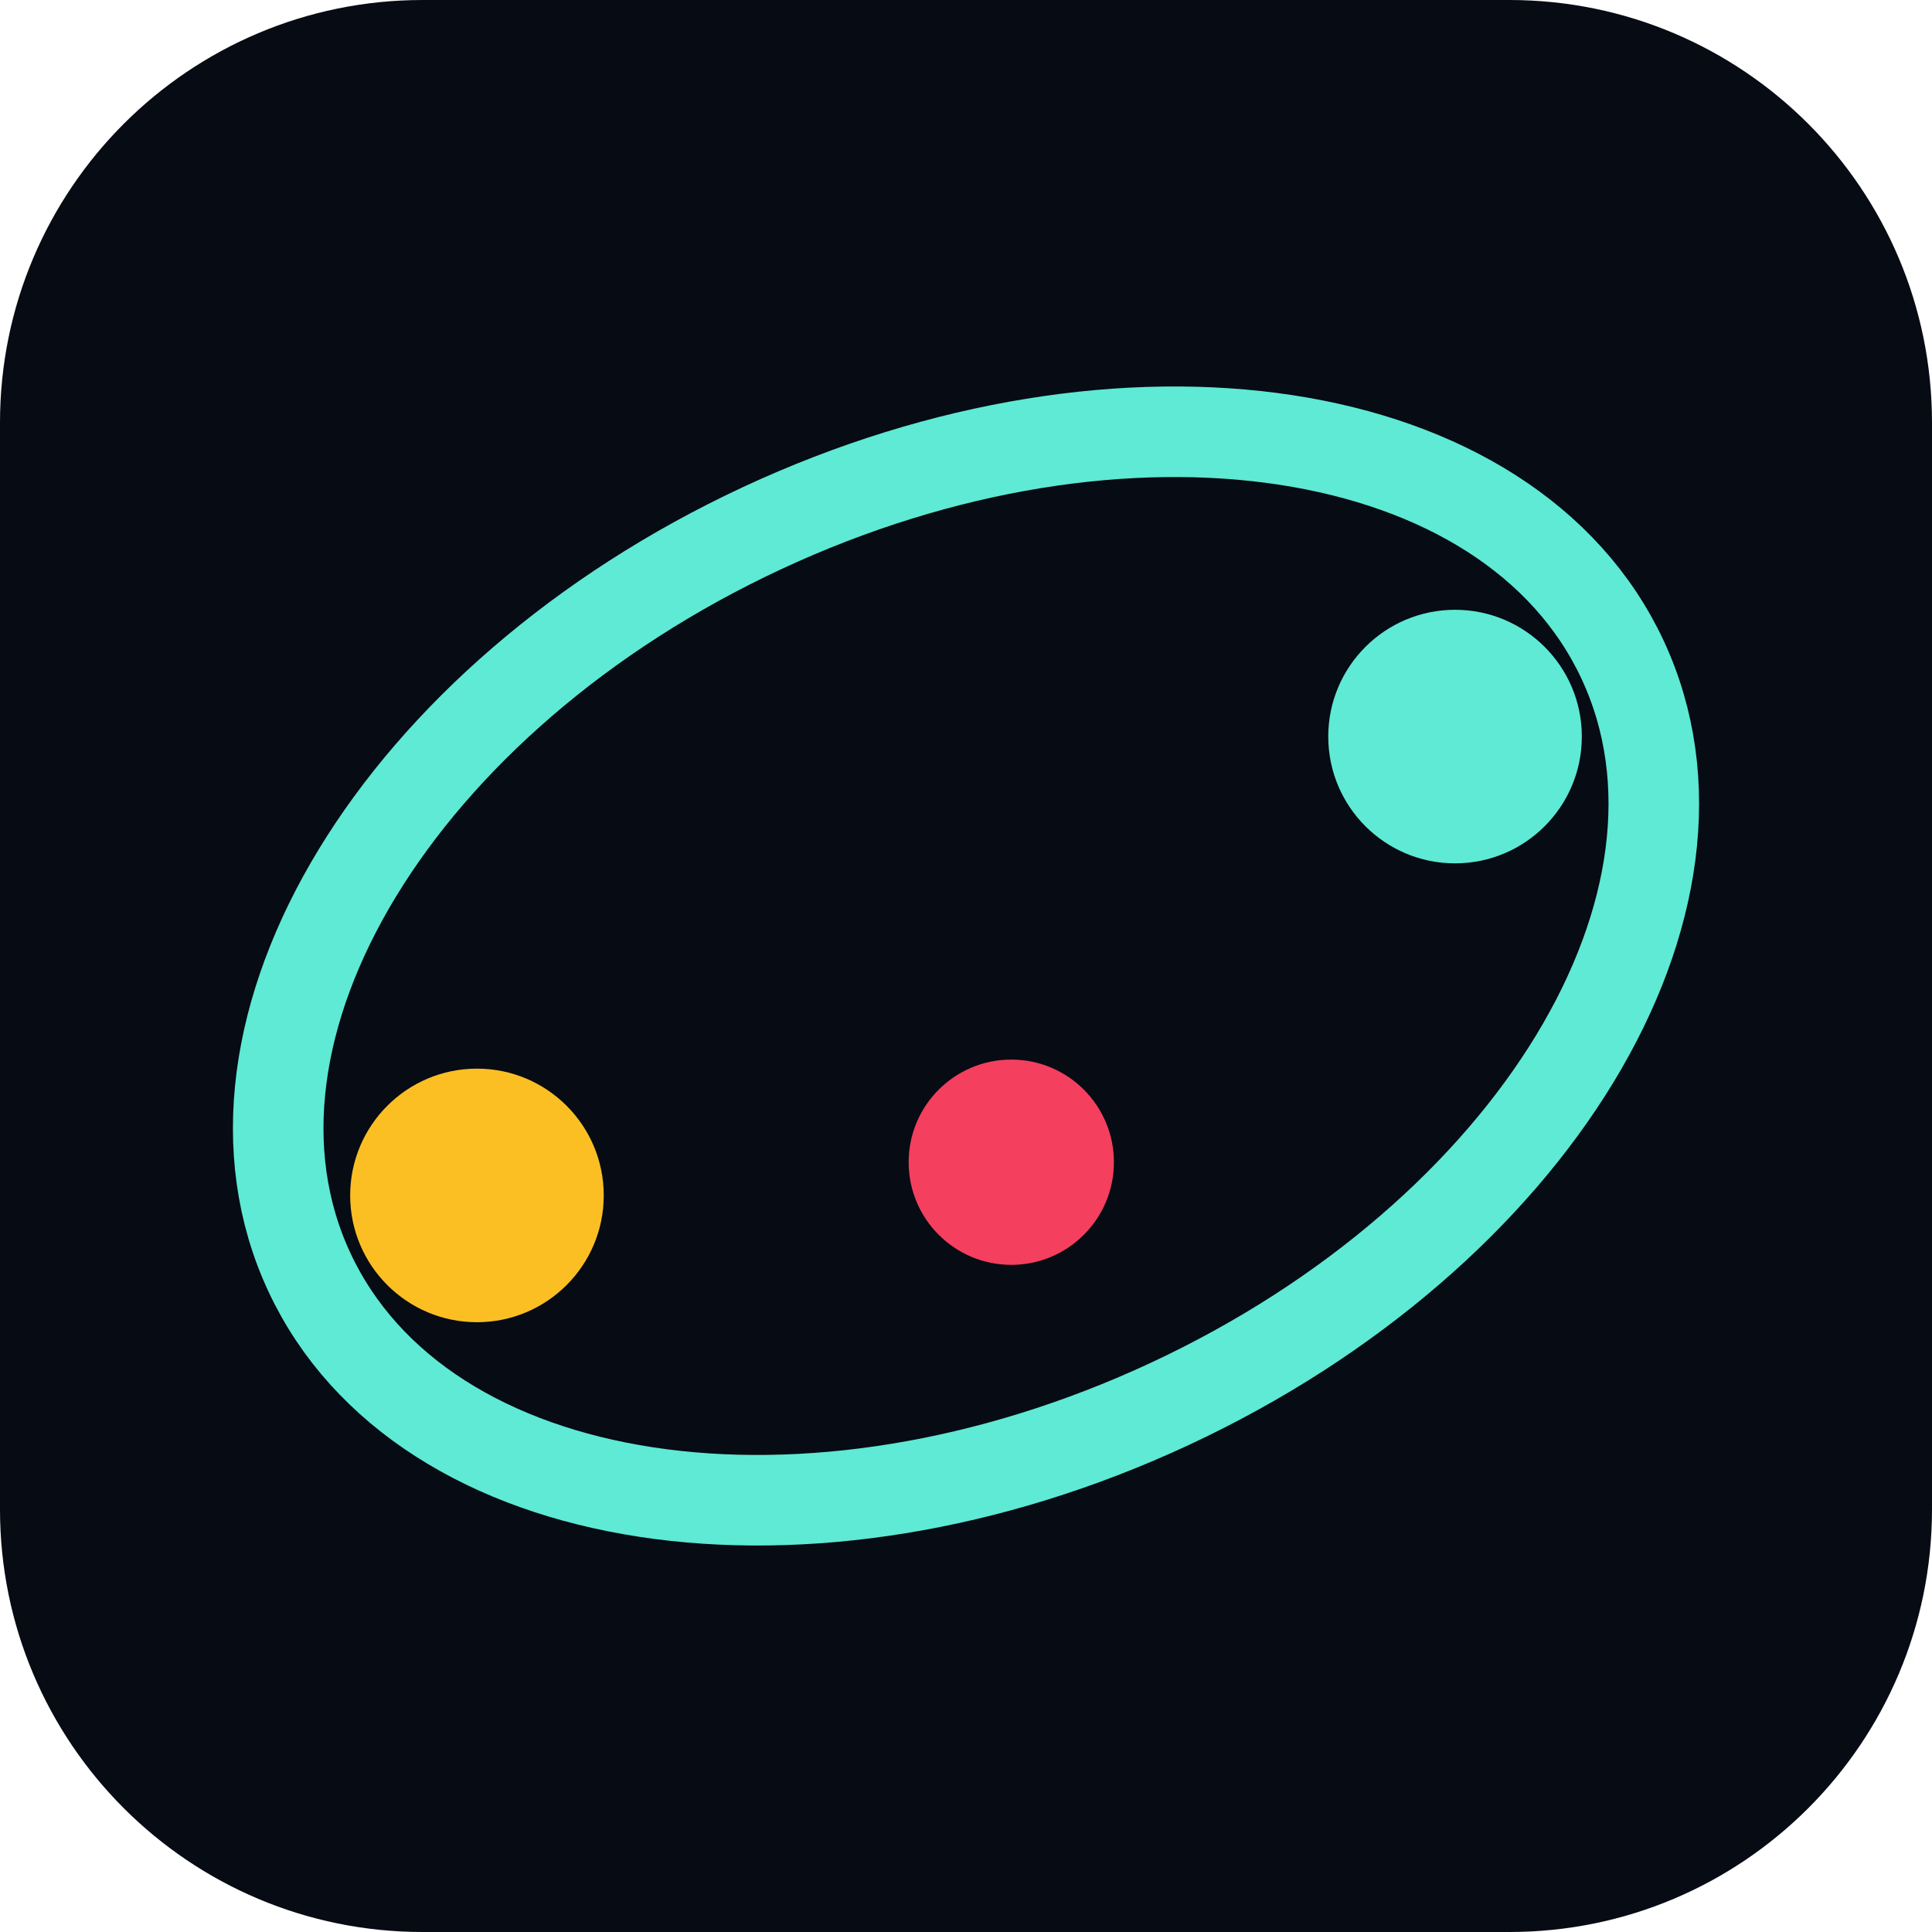
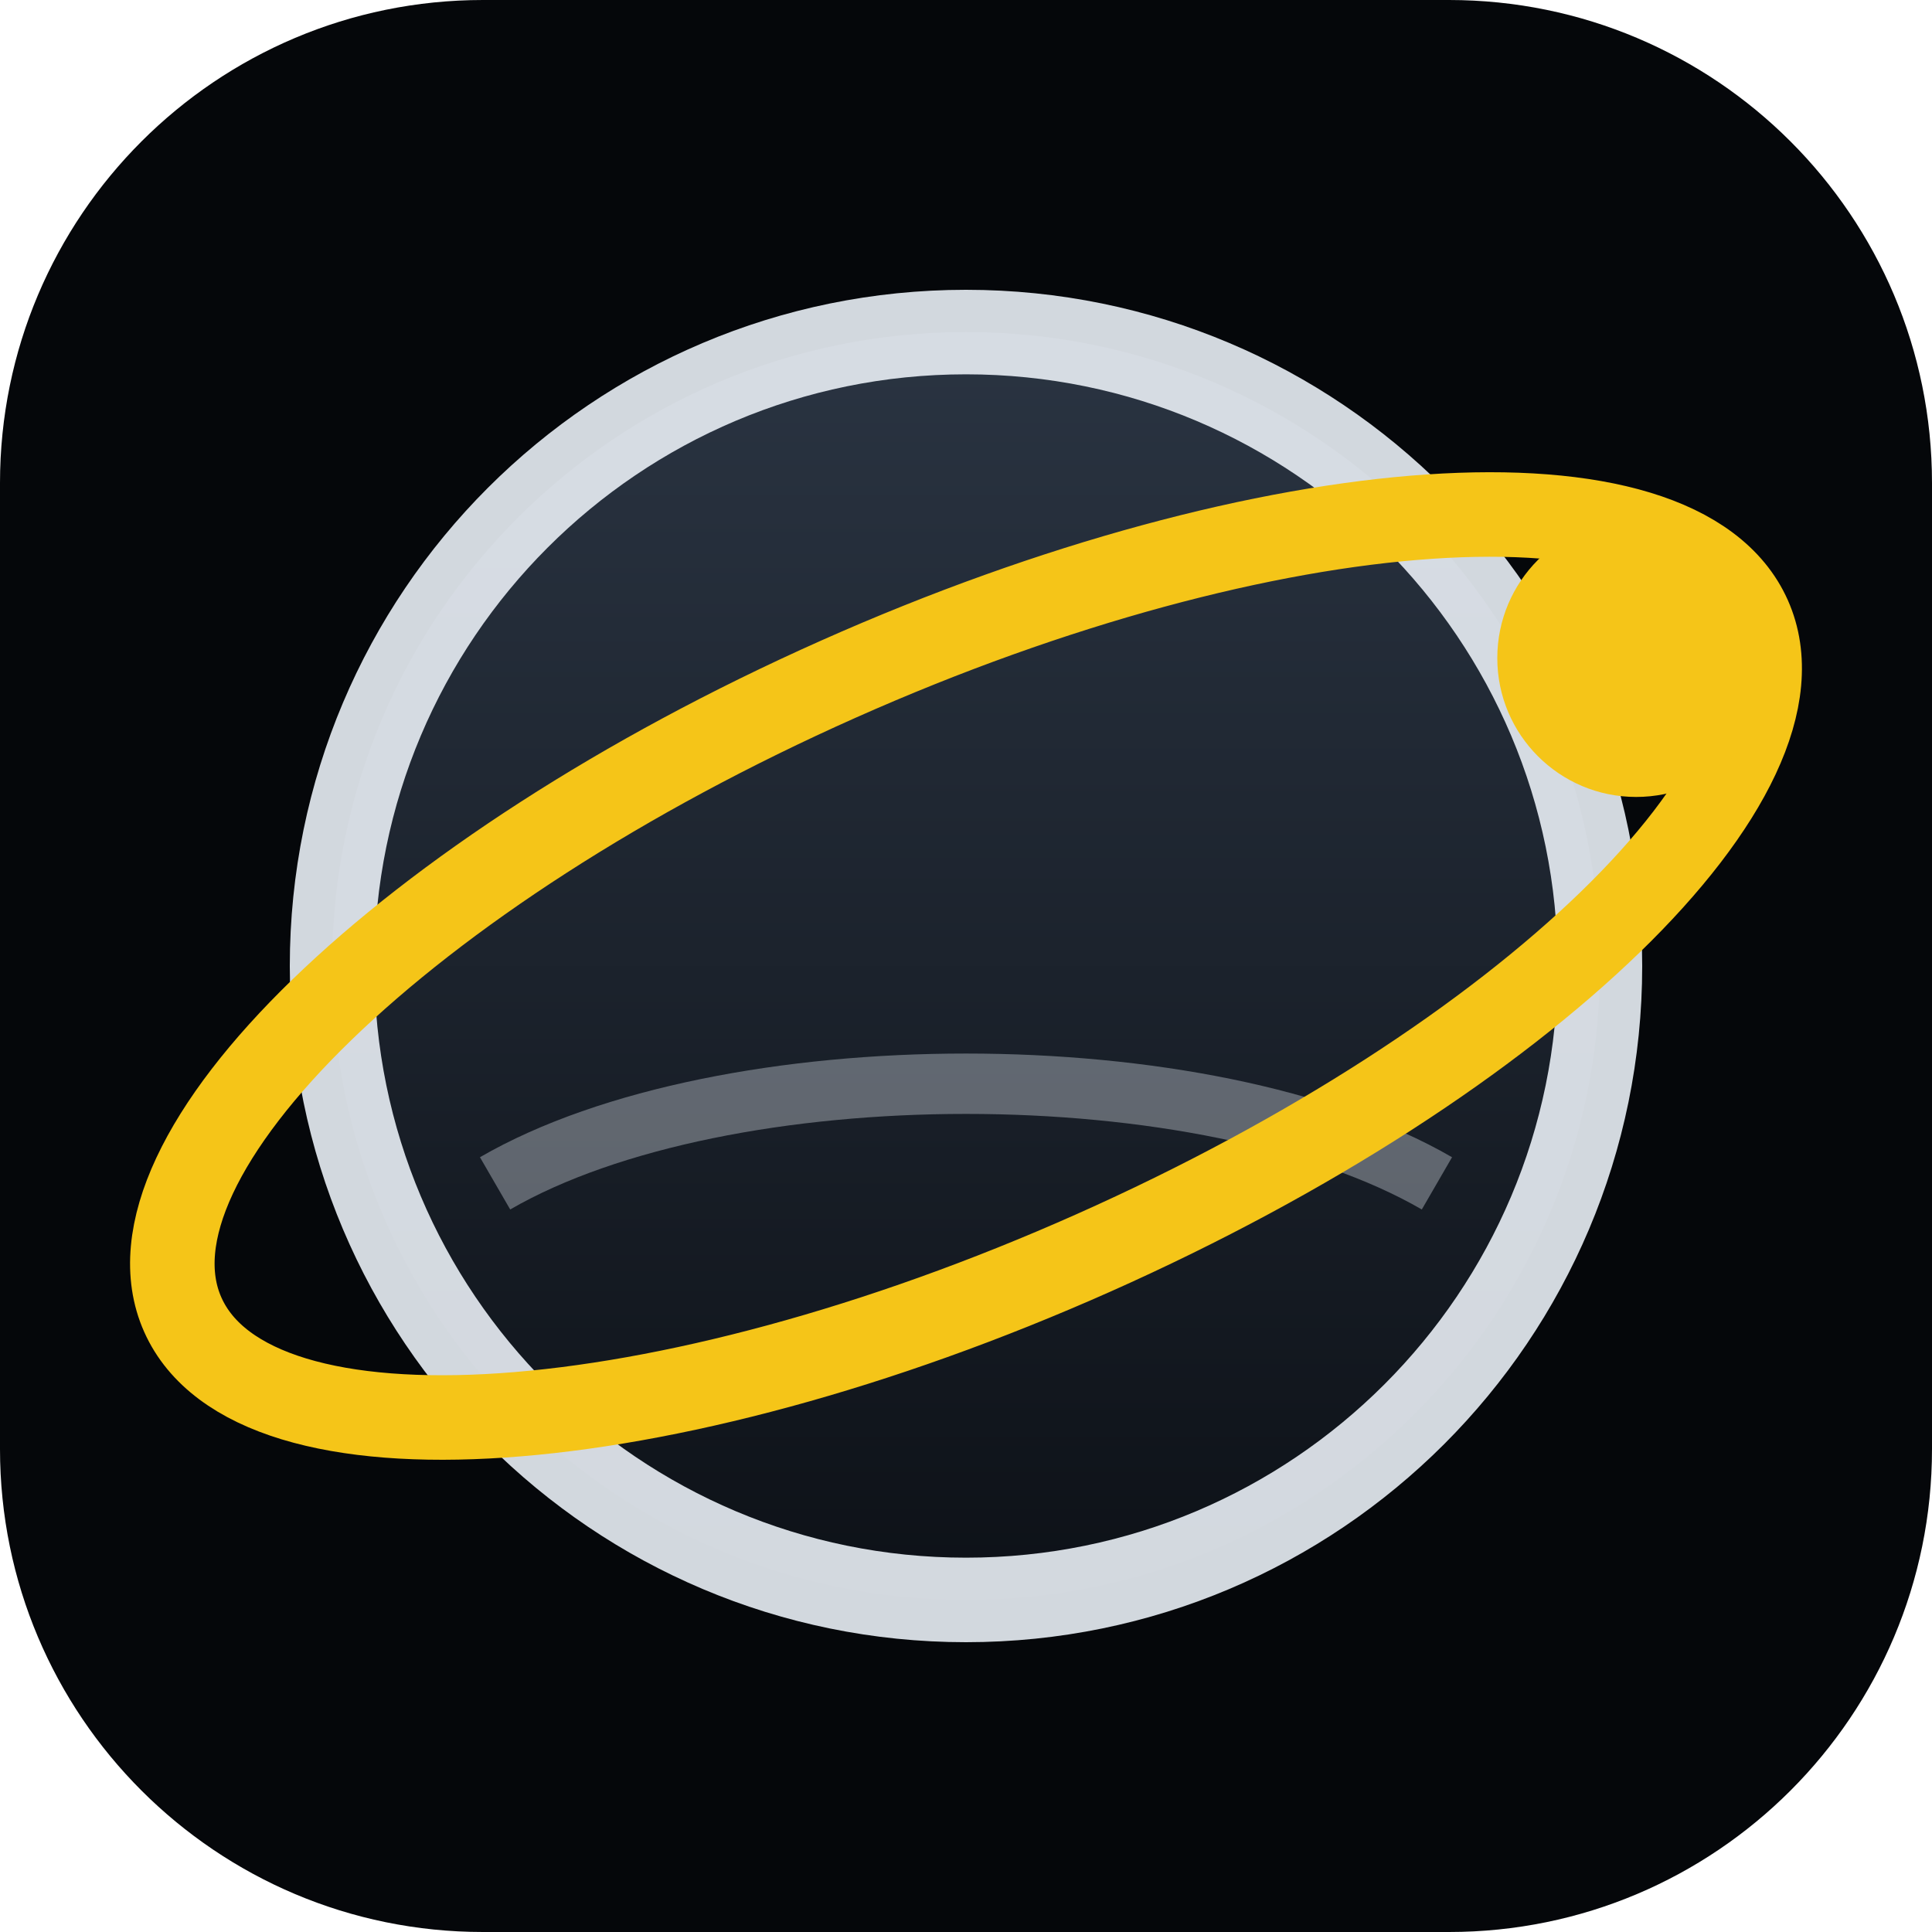
- <svg xmlns="http://www.w3.org/2000/svg" viewBox="0 0 64 64">
-   <rect width="64" height="64" rx="14" fill="#070b14" />
-   <ellipse cx="32" cy="32" rx="24" ry="16" fill="none" stroke="#5eead4" stroke-width="3" transform="rotate(-25 32 32)" />
-   <circle cx="15.8" cy="39.6" r="4.2" fill="#fbbf24" />
-   <circle cx="48.2" cy="24.4" r="4.2" fill="#5eead4" />
-   <circle cx="33.5" cy="38.5" r="3.4" fill="#f43f5e" />
+ <svg xmlns="http://www.w3.org/2000/svg" viewBox="0 0 32 32">
+   <defs>
+     <linearGradient id="e" x1="0" y1="0" x2="0" y2="1">
+       <stop offset="0" stop-color="#2a3442" />
+       <stop offset="1" stop-color="#0d1117" />
+     </linearGradient>
+   </defs>
+   <rect width="32" height="32" rx="8" fill="#05070a" />
+   <circle cx="16" cy="16" r="10.5" fill="url(#e)" stroke="#e9eef5" stroke-opacity=".9" stroke-width="1.4" />
+   <path d="M8.2 19.6C12 17.4 20 17.4 23.8 19.6" fill="none" stroke="#e9eef5" stroke-opacity=".35" />
+   <ellipse cx="16" cy="16" rx="14.2" ry="5.2" transform="rotate(-24 16 16)" fill="none" stroke="#f5c518" stroke-width="1.4" />
+   <circle cx="27.1" cy="10.9" r="2.3" fill="#f5c518" />
</svg>
